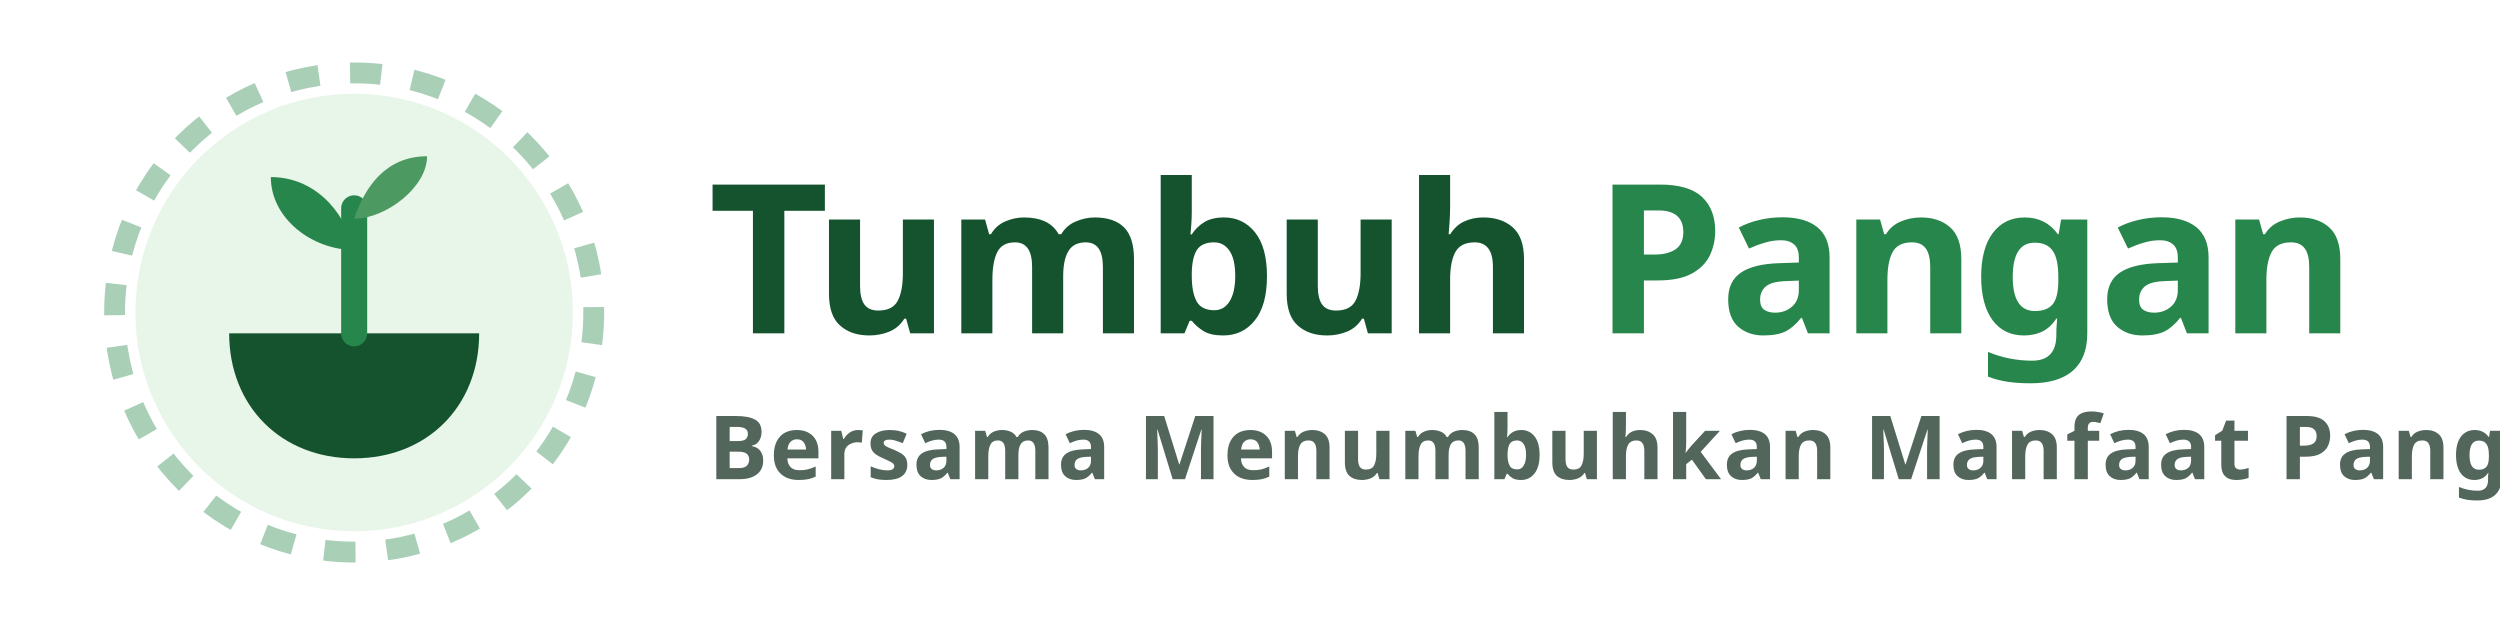
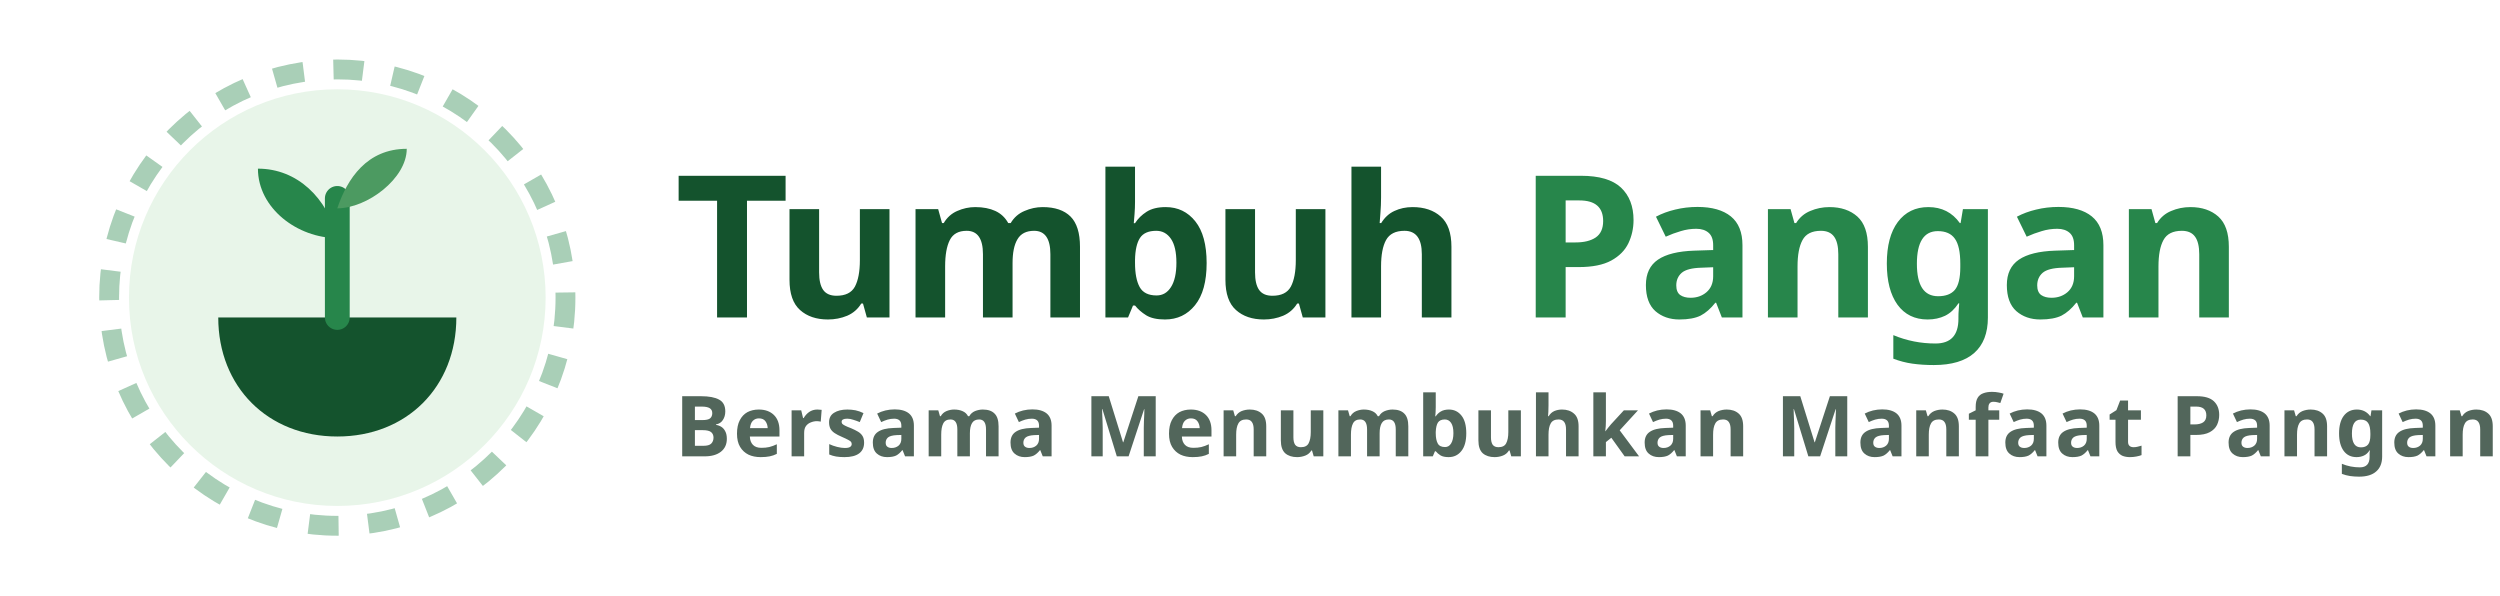
- <svg xmlns="http://www.w3.org/2000/svg" viewBox="0 0 240 60" fill="none">
+ <svg xmlns="http://www.w3.org/2000/svg" viewBox="0 0 252 60" fill="none">
  <g transform="translate(10, 6)">
    <circle cx="24" cy="24" r="23" stroke="#27864B" stroke-width="2" stroke-dasharray="3 3" opacity="0.4" />
    <circle cx="24" cy="24" r="21" fill="#E8F5E9" />
    <path d="M12 26C12 33 17 38 24 38C31 38 36 33 36 26H12Z" fill="#14532D" />
    <path d="M24 26V14" stroke="#27864B" stroke-width="2.5" stroke-linecap="round" />
    <path d="M24 18C20 18 16 15 16 11C20 11 23 14 24 18Z" fill="#27864B" />
    <path d="M24 15C27 15 31 12 31 9C27 9 25 12 24 15Z" fill="#4C9A61" />
  </g>
  <text x="68" y="32" font-family="'Plus Jakarta Sans', system-ui, sans-serif" font-size="20" font-weight="800" letter-spacing="-0.5px">
    <tspan fill="#14532D">Tumbuh </tspan>
    <tspan fill="#27864B">Pangan</tspan>
  </text>
  <text x="68" y="46" font-family="'Plus Jakarta Sans', system-ui, sans-serif" font-size="8.5" font-weight="600" fill="#52665B" letter-spacing="0.2px">
    Bersama Menumbuhkan Manfaat Pangan
  </text>
</svg>
